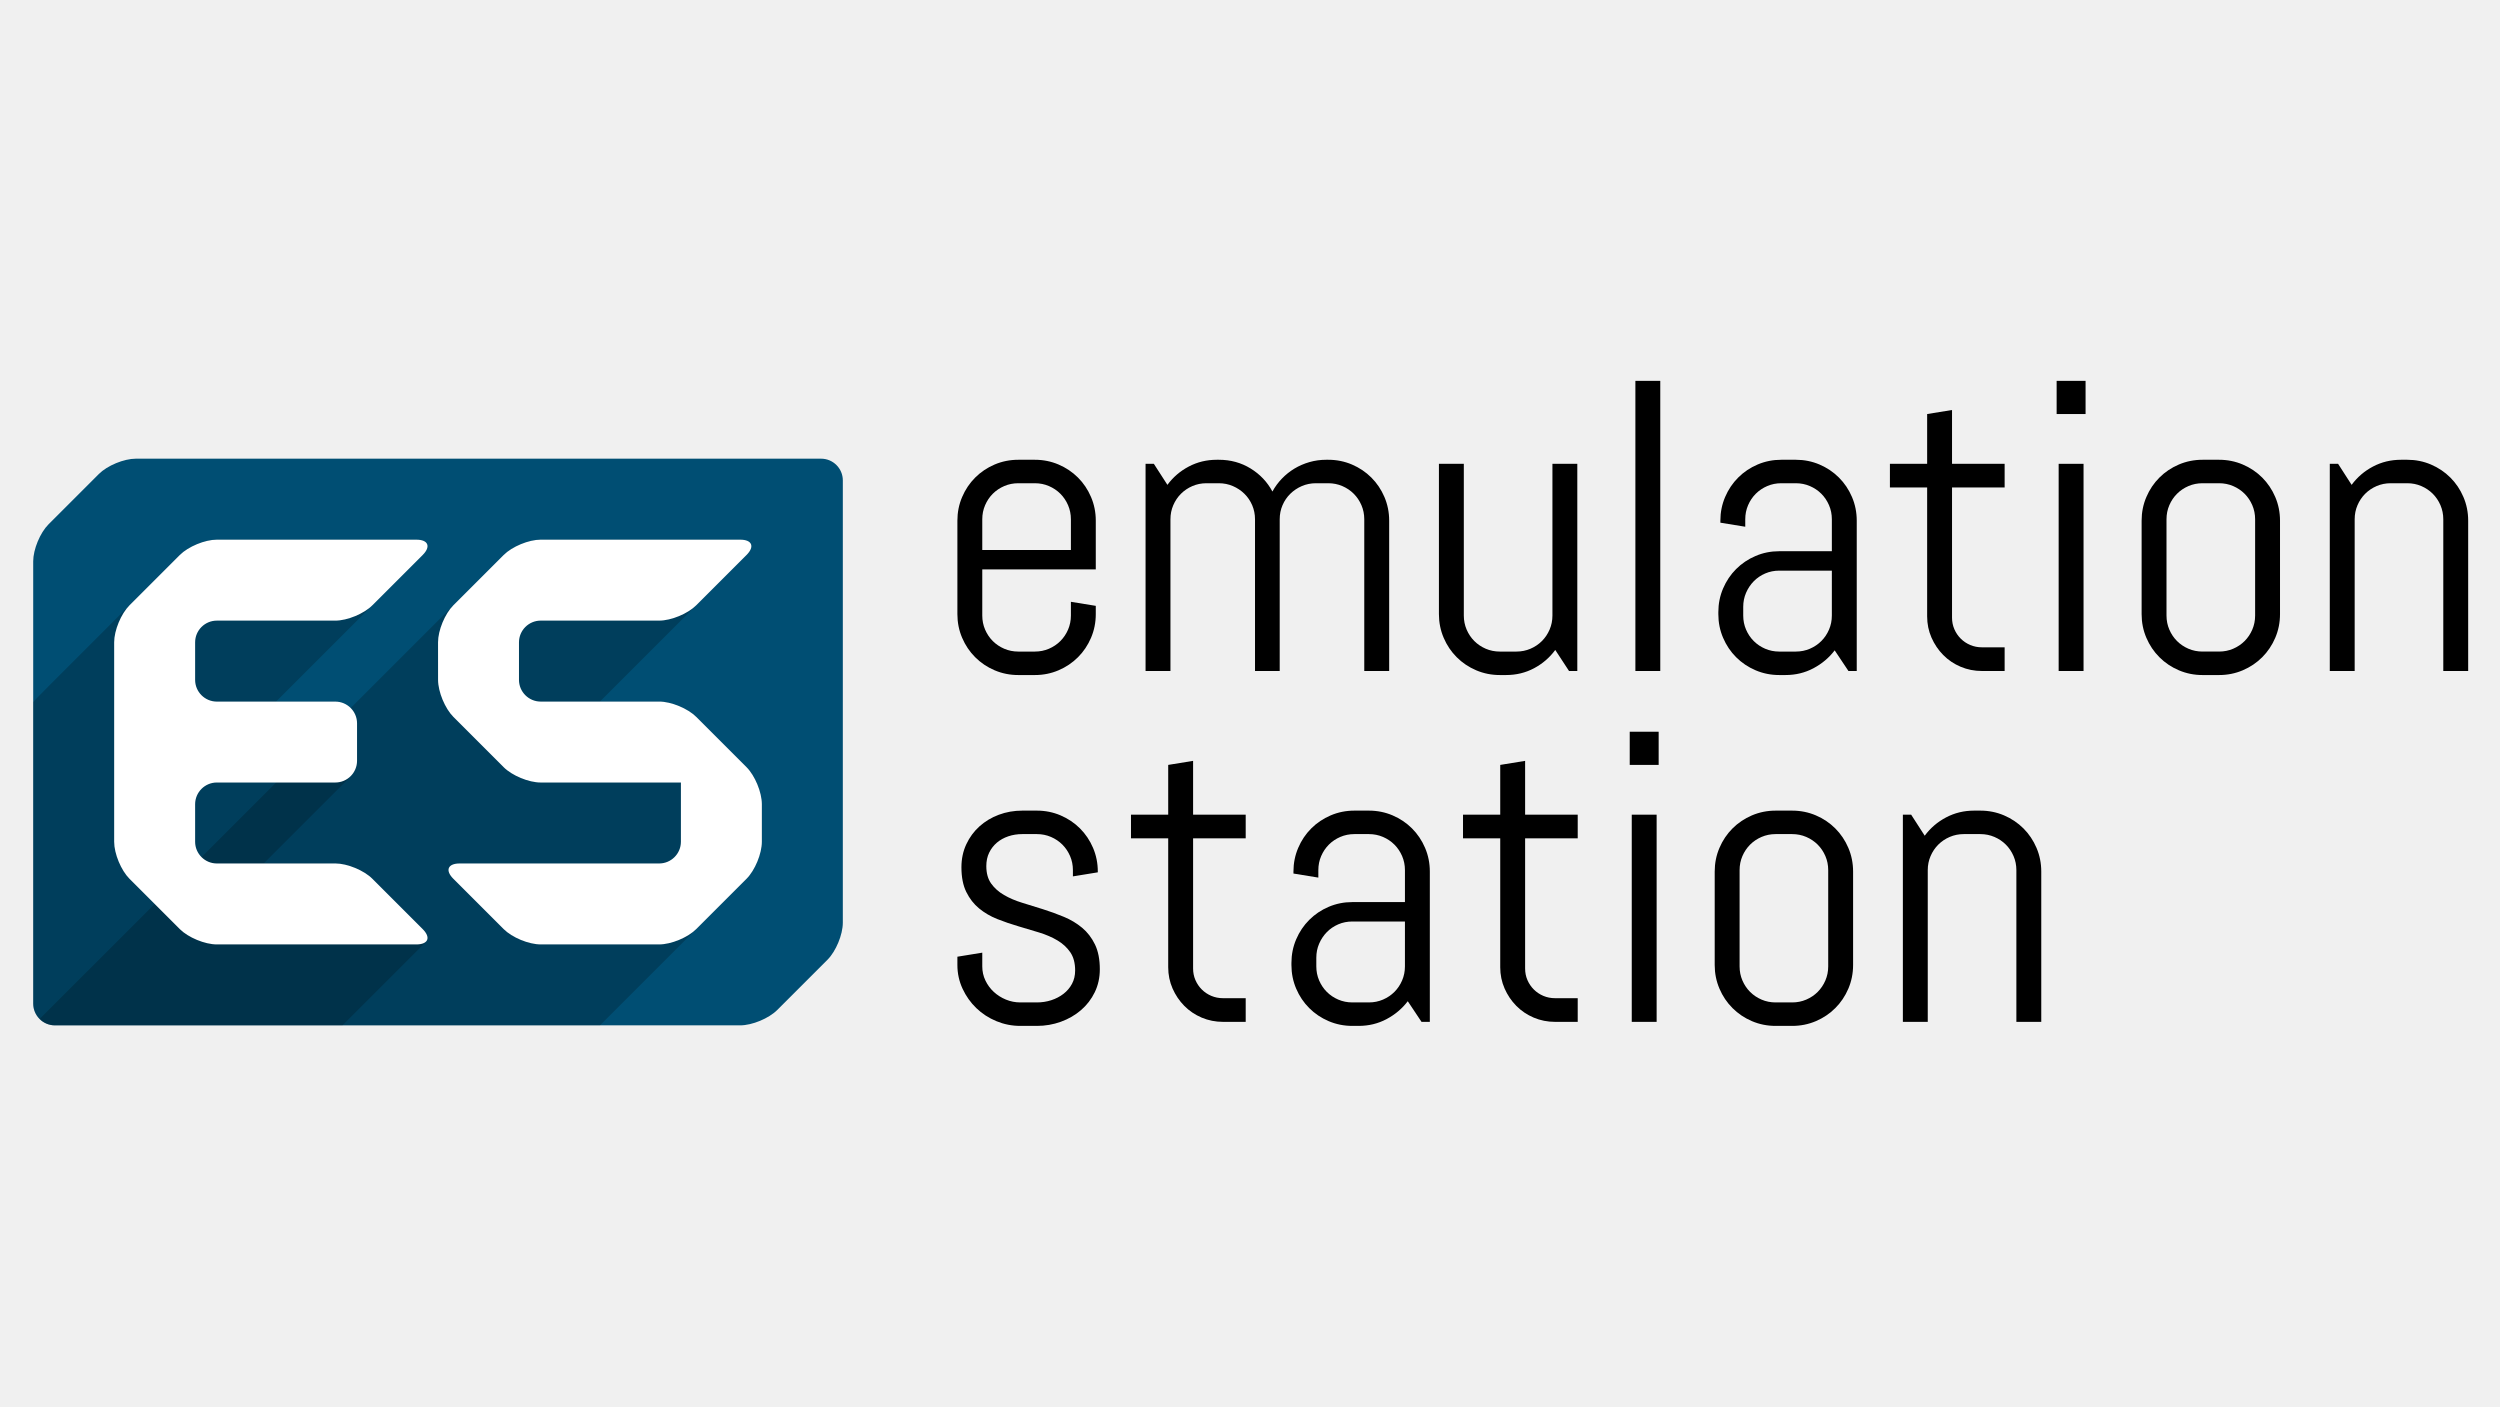
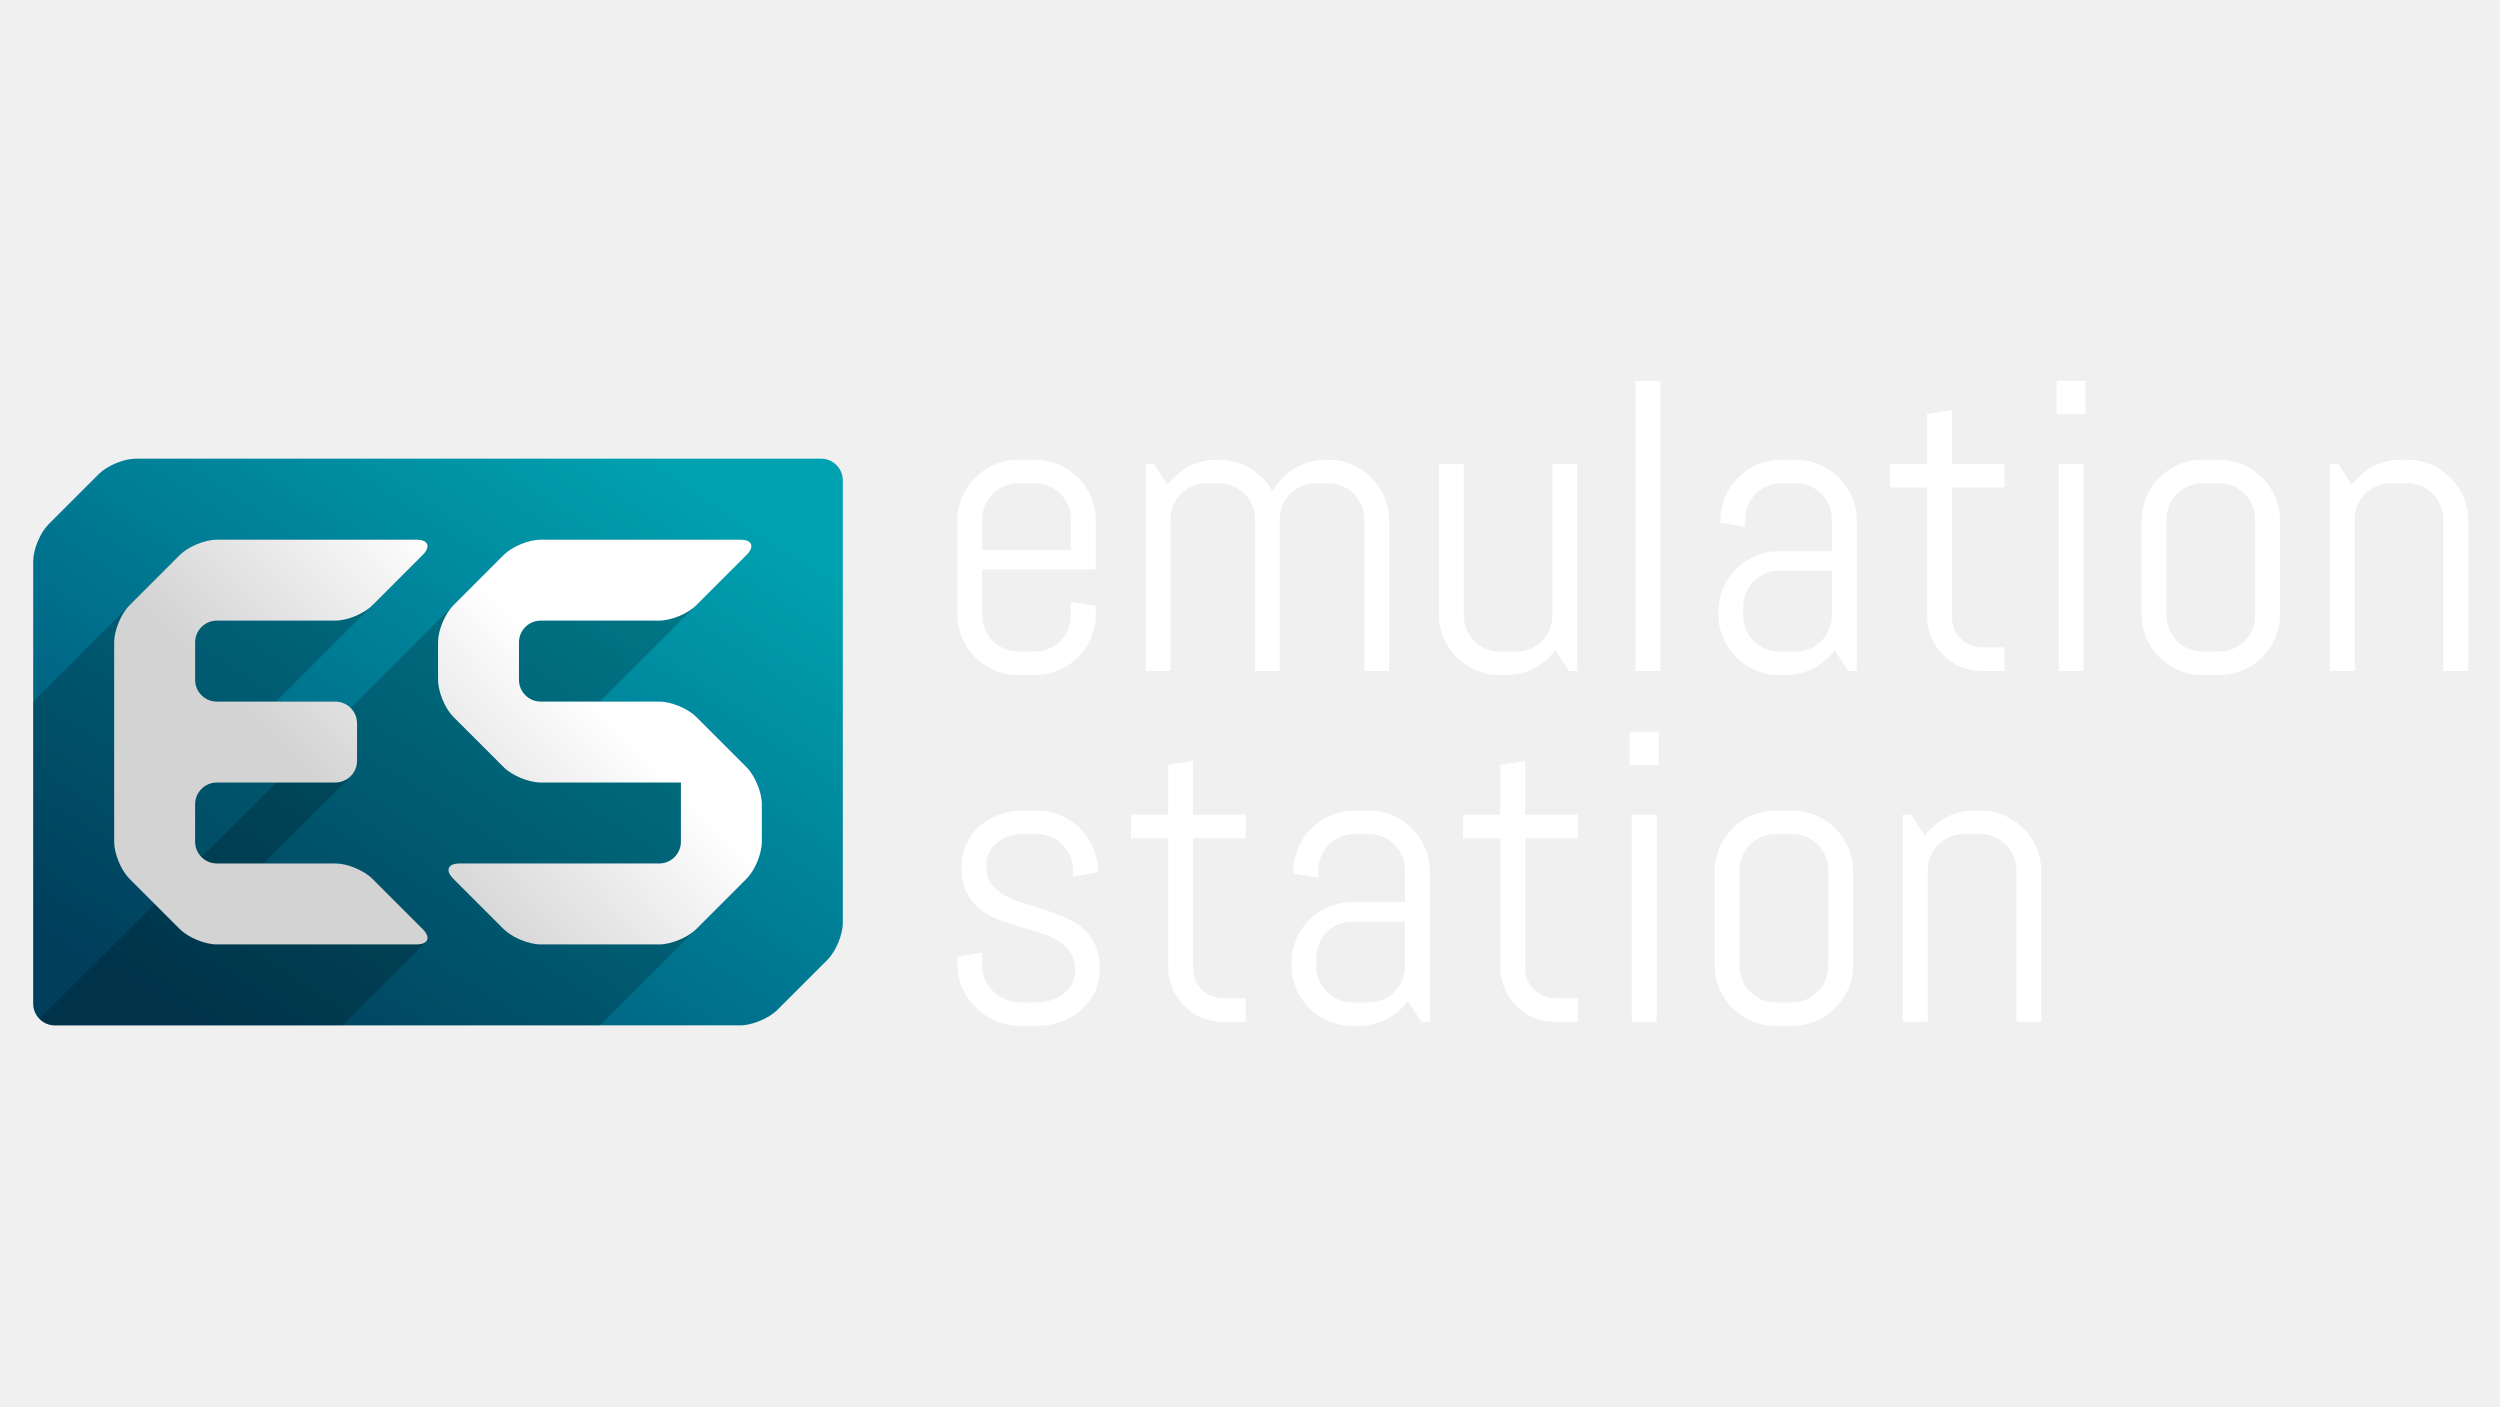
- <svg xmlns="http://www.w3.org/2000/svg" version="1.1" id="Ebene_1" x="0px" y="0px" width="1280px" height="720px" viewBox="0 0 1280 720" enable-background="new 0 0 1280 720" xml:space="preserve">
-   <path fill="#C90012" d="M431.529,442.097L431.529,442.097L431.529,442.097z" />
-   <path fill="#C90012" d="M431.529,359.216L431.529,359.216L431.529,359.216z" />
-   <path fill="#C90012" d="M431.529,276.306L431.529,276.306L431.529,276.306z" />
-   <path fill="#C90012" d="M431.529,317.753L431.529,317.753L431.529,317.753z" />
-   <path fill="#C90012" d="M431.529,483.544L431.529,483.544L431.529,483.544z" />
-   <path fill="#C90012" d="M431.529,400.642L431.529,400.642L431.529,400.642z" />
-   <path fill="#C90012" d="M431.529,234.842L431.529,234.842L431.529,234.842z" />
-   <path fill="#004E73" d="M431.529,245.951c0-6.11-4.999-11.108-11.105-11.108H69.563c-6.112,0-14.644,3.534-18.963,7.855  l-25.745,25.745C20.533,272.764,17,281.296,17,287.406v226.468c0,6.111,4.999,11.109,11.106,11.109h350.86  c6.107,0,14.643-3.535,18.963-7.854l25.741-25.736c4.32-4.317,7.854-12.853,7.854-18.965L431.529,245.951z" />
-   <path opacity="0.2" enable-background="new    " d="M382.22,392.789l-25.73-25.729c-4.319-4.318-12.854-7.854-18.963-7.852H318.28  c-6.112,0.001-11.11,0.001-11.11,0.001s3.532-3.534,7.854-7.855l67.197-67.193c4.32-4.321,2.854-7.855-3.253-7.855H276.832  c-6.111,0-14.643,3.534-18.963,7.855L25.142,516.86c-1.825,1.822-3.517,3.514-4.871,4.867c2.012,2.01,4.786,3.258,7.836,3.258  c0.005,0,0.01,0,0.016,0h99.953h167.988c6.111,0,11.122-0.012,11.133-0.023c0.015-0.016,3.559-3.562,7.88-7.88l67.144-67.132  c4.32-4.316,7.853-12.852,7.853-18.963v-19.235C390.073,405.64,386.54,397.104,382.22,392.789z" />
-   <path fill="#FFFFFF" d="M276.824,400.649c-6.108,0-14.643-3.536-18.96-7.857l-25.71-25.718c-4.321-4.321-7.857-12.855-7.865-18.966  l-0.012-19.246c-0.008-6.11,3.525-14.643,7.846-18.964l25.741-25.737c4.321-4.321,12.852-7.855,18.963-7.855h102.14  c6.107,0,7.573,3.534,3.253,7.855l-25.741,25.737c-4.321,4.321-12.852,7.855-18.963,7.855h-60.688  c-6.112,0-11.11,4.998-11.11,11.108v19.246c0,6.11,4.998,11.108,11.106,11.106l60.702-0.007c6.108-0.002,14.644,3.533,18.963,7.852  l25.73,25.729c4.32,4.315,7.853,12.851,7.853,18.963v19.235c0,6.11-3.532,14.646-7.853,18.963l-25.741,25.74  c-4.321,4.317-12.852,7.854-18.963,7.854h-60.688c-6.112,0-14.643-3.536-18.963-7.854l-25.741-25.74  c-4.32-4.316-2.858-7.854,3.253-7.854h102.14c6.112,0,11.11-4.998,11.11-11.109V411.75c0-6.112,0-11.11,0.003-11.11  c0.004,0-4.994,0-11.103,0L276.824,400.649z" />
-   <g opacity="0.2">
-     <path d="M17.008,370.877c0-6.11,0-11.238,0-11.393c0-0.155,3.532-3.818,7.854-8.138l67.185-67.186   c4.321-4.321,12.855-7.855,18.963-7.855h102.15c6.108,0,7.574,3.534,3.253,7.855l-67.197,67.182   c-4.32,4.321-7.853,7.855-7.853,7.855s4.998,0.002,11.11,0.006l19.228,0.007c6.108,0.004,10.75,4.993,10.318,11.086l-1.114,15.592   c-0.433,6.092-1.707,11.998-2.833,13.123c-1.125,1.125-5.576,5.58-9.896,9.896l-25.201,25.201c-4.32,4.316-7.885,7.885-7.922,7.918   c-0.034,0.035,4.933,0.065,11.041,0.062h17.979c6.108-0.004,14.784,3.379,19.281,7.518l26.836,24.695   c4.497,4.137,8.181,7.623,8.058,7.75c-0.126,0.126-3.766,3.762-8.087,8.083l-34.827,34.849l-147.212,0.002   c-6.107,0-11.105-4.998-11.105-11.11L17.008,370.877z" />
+ <svg xmlns="http://www.w3.org/2000/svg" version="1.1" x="0px" y="0px" width="1280px" height="720px" viewBox="0 0 1280 720" enable-background="new 0 0 1280 720" xml:space="preserve">
+   <g id="Layer_2">
+ </g>
+   <g id="Ebene_1">
+     <path fill="#C90012" d="M431.529,442.097L431.529,442.097L431.529,442.097z" />
+     <path fill="#C90012" d="M431.529,359.216L431.529,359.216L431.529,359.216z" />
+     <path fill="#C90012" d="M431.529,276.306L431.529,276.306L431.529,276.306z" />
+     <path fill="#C90012" d="M431.529,317.753L431.529,317.753L431.529,317.753z" />
+     <path fill="#C90012" d="M431.529,483.544L431.529,483.544L431.529,483.544z" />
+     <path fill="#C90012" d="M431.529,400.642L431.529,400.642L431.529,400.642z" />
+     <path fill="#C90012" d="M431.529,234.842L431.529,234.842L431.529,234.842z" />
+     <linearGradient id="SVGID_1_" gradientUnits="userSpaceOnUse" x1="118.312" y1="542.322" x2="323.802" y2="227.338">
+       <stop offset="0" style="stop-color:#004E73" />
+       <stop offset="1" style="stop-color:#00A1B0" />
+     </linearGradient>
+     <path fill="url(#SVGID_1_)" d="M431.529,245.951c0-6.11-4.999-11.108-11.105-11.108H69.563c-6.112,0-14.644,3.534-18.963,7.855   l-25.745,25.745C20.533,272.764,17,281.296,17,287.406v226.468c0,6.111,4.999,11.109,11.106,11.109h350.86   c6.107,0,14.644-3.535,18.963-7.854l25.741-25.736c4.32-4.316,7.854-12.853,7.854-18.965L431.529,245.951z" />
+     <path opacity="0.2" enable-background="new    " d="M382.22,392.789l-25.729-25.729c-4.319-4.318-12.854-7.854-18.963-7.853H318.28   c-6.112,0.001-11.11,0.001-11.11,0.001s3.532-3.534,7.854-7.855l67.196-67.193c4.32-4.321,2.854-7.855-3.253-7.855H276.832   c-6.111,0-14.643,3.534-18.963,7.855L25.142,516.86c-1.825,1.821-3.517,3.514-4.871,4.866c2.012,2.011,4.786,3.259,7.836,3.259   c0.005,0,0.01,0,0.016,0h99.953h167.988c6.111,0,11.122-0.013,11.133-0.023c0.015-0.016,3.559-3.562,7.88-7.88l67.144-67.132   c4.32-4.316,7.854-12.853,7.854-18.963v-19.235C390.073,405.64,386.54,397.104,382.22,392.789z" />
+     <linearGradient id="SVGID_2_" gradientUnits="userSpaceOnUse" x1="144.813" y1="540.373" x2="399.8" y2="288.386">
+       <stop offset="0.308" style="stop-color:#D3D3D3" />
+       <stop offset="0.675" style="stop-color:#FFFFFF" />
+     </linearGradient>
+     <path fill="url(#SVGID_2_)" d="M276.824,400.649c-6.108,0-14.643-3.536-18.96-7.857l-25.71-25.718   c-4.321-4.321-7.857-12.855-7.865-18.966l-0.012-19.246c-0.008-6.11,3.525-14.643,7.846-18.964l25.741-25.737   c4.321-4.321,12.852-7.855,18.963-7.855h102.14c6.107,0,7.573,3.534,3.253,7.855l-25.741,25.737   c-4.32,4.321-12.852,7.855-18.963,7.855h-60.688c-6.112,0-11.11,4.998-11.11,11.108v19.246c0,6.11,4.998,11.108,11.106,11.106   l60.702-0.007c6.107-0.002,14.644,3.533,18.963,7.853l25.729,25.729c4.32,4.314,7.854,12.851,7.854,18.963v19.235   c0,6.109-3.532,14.646-7.854,18.963l-25.74,25.74c-4.321,4.316-12.853,7.854-18.964,7.854h-60.688   c-6.112,0-14.643-3.536-18.963-7.854l-25.741-25.74c-4.32-4.316-2.858-7.854,3.253-7.854h102.14c6.112,0,11.11-4.998,11.11-11.108   V411.75c0-6.112,0-11.11,0.003-11.11c0.004,0-4.994,0-11.103,0L276.824,400.649z" />
+     <g opacity="0.2">
+       <path d="M17.008,370.877c0-6.109,0-11.238,0-11.393c0-0.155,3.532-3.818,7.854-8.138l67.185-67.186    c4.321-4.321,12.855-7.855,18.963-7.855h102.15c6.108,0,7.574,3.534,3.253,7.855l-67.197,67.182    c-4.32,4.321-7.853,7.855-7.853,7.855s4.998,0.002,11.11,0.006l19.228,0.007c6.108,0.004,10.75,4.993,10.318,11.086l-1.114,15.593    c-0.433,6.092-1.707,11.997-2.833,13.122c-1.125,1.125-5.576,5.58-9.896,9.896l-25.201,25.201    c-4.32,4.315-7.885,7.885-7.922,7.918c-0.034,0.034,4.933,0.064,11.041,0.062h17.979c6.108-0.004,14.784,3.379,19.281,7.519    l26.836,24.694c4.497,4.137,8.181,7.623,8.058,7.75c-0.126,0.126-3.766,3.762-8.087,8.083l-34.827,34.85l-147.212,0.002    c-6.107,0-11.105-4.998-11.105-11.11L17.008,370.877z" />
+     </g>
+     <linearGradient id="SVGID_3_" gradientUnits="userSpaceOnUse" x1="71.27" y1="465.954" x2="326.257" y2="213.967">
+       <stop offset="0.308" style="stop-color:#D3D3D3" />
+       <stop offset="0.675" style="stop-color:#FFFFFF" />
+     </linearGradient>
+     <path fill="url(#SVGID_3_)" d="M111.01,442.097c-6.107,0-11.104-4.998-11.104-11.108v-19.235c0-6.112,4.998-11.11,11.104-11.11   h60.69c6.108,0,11.106-4.998,11.106-11.108V370.33c0-6.112-4.998-11.11-11.106-11.11h-60.69c-6.107,0-11.104-4.998-11.104-11.108   v-19.246c0-6.11,4.998-11.108,11.104-11.108h60.69c6.108,0,14.643-3.534,18.964-7.854l25.749-25.741   c4.321-4.319,2.855-7.853-3.253-7.853H111.01c-6.107,0-14.643,3.534-18.963,7.855L66.31,309.9   c-4.32,4.321-7.857,12.854-7.857,18.964v102.125c0,6.11,3.537,14.646,7.857,18.963l25.737,25.74   c4.321,4.316,12.855,7.854,18.963,7.854h102.143c6.112,0,7.574-3.536,3.253-7.855l-25.741-25.744   c-4.32-4.321-12.854-7.857-18.964-7.857L111.01,442.097z" />
+     <g>
+       <path fill="#FFFFFF" d="M558.605,326.562c-1.623,3.8-3.851,7.115-6.683,9.943c-2.832,2.836-6.146,5.06-9.947,6.682    c-3.796,1.623-7.838,2.434-12.116,2.434h-8.496c-4.283,0-8.324-0.812-12.121-2.434c-3.8-1.623-7.115-3.846-9.942-6.682    c-2.836-2.828-5.063-6.143-6.683-9.943c-1.626-3.796-2.435-7.838-2.435-12.121v-47.858c0-4.282,0.809-8.324,2.435-12.12    c1.619-3.801,3.847-7.115,6.683-9.947c2.827-2.833,6.144-5.056,9.942-6.682c3.796-1.619,7.838-2.434,12.121-2.434h8.496    c4.278,0,8.319,0.815,12.116,2.434c3.8,1.626,7.115,3.85,9.947,6.682s5.06,6.146,6.683,9.947c1.623,3.796,2.434,7.838,2.434,12.12    v24.964h-58.114v23.618c0,2.556,0.481,4.956,1.45,7.202c0.965,2.243,2.277,4.195,3.936,5.852c1.66,1.657,3.608,2.97,5.854,3.938    c2.243,0.964,4.643,1.447,7.199,1.447h8.495c2.554,0,4.953-0.482,7.199-1.447c2.243-0.968,4.195-2.281,5.853-3.938    c1.657-1.657,2.971-3.609,3.938-5.852c0.964-2.246,1.451-4.646,1.451-7.202v-7.042l12.739,2.07v4.248    C561.038,318.724,560.229,322.765,558.605,326.562z M548.299,265.855c0-2.553-0.486-4.952-1.451-7.199    c-0.968-2.243-2.28-4.194-3.938-5.852c-1.656-1.658-3.608-2.97-5.852-3.938c-2.248-0.964-4.646-1.45-7.199-1.45h-8.496    c-2.557,0-4.956,0.486-7.199,1.45c-2.246,0.969-4.194,2.281-5.855,3.938c-1.656,1.657-2.97,3.609-3.934,5.852    c-0.969,2.247-1.451,4.646-1.451,7.199V281.6h45.375V265.855L548.299,265.855z" />
+       <path fill="#FFFFFF" d="M698.506,343.55v-77.695c0-2.553-0.482-4.952-1.45-7.199c-0.969-2.243-2.276-4.194-3.938-5.853    c-1.652-1.657-3.608-2.97-5.853-3.938c-2.246-0.964-4.646-1.45-7.198-1.45h-6.317c-2.558,0-4.956,0.486-7.202,1.45    c-2.243,0.969-4.21,2.281-5.901,3.938c-1.695,1.657-3.023,3.609-3.991,5.853c-0.966,2.247-1.445,4.646-1.445,7.199v77.695h-12.644    v-77.695c0-2.553-0.481-4.952-1.449-7.199c-0.969-2.243-2.296-4.194-3.987-5.853c-1.69-1.657-3.658-2.97-5.905-3.938    c-2.242-0.964-4.643-1.45-7.199-1.45h-6.317c-2.558,0-4.956,0.486-7.198,1.45c-2.247,0.969-4.195,2.281-5.854,3.938    c-1.657,1.657-2.97,3.609-3.936,5.853c-0.968,2.247-1.45,4.646-1.45,7.199v77.695h-12.74V237.474h4.244l6.942,10.773    c2.899-3.938,6.54-7.061,10.931-9.376c4.382-2.312,9.166-3.471,14.344-3.471h1.037c6.009,0,11.428,1.485,16.266,4.455    c4.833,2.97,8.563,6.908,11.188,11.811c1.312-2.419,2.936-4.627,4.868-6.629c1.934-2.005,4.075-3.712,6.423-5.128    c2.35-1.416,4.905-2.522,7.668-3.318c2.761-0.792,5.627-1.19,8.597-1.19h1.037c4.278,0,8.319,0.815,12.12,2.434    c3.797,1.626,7.114,3.85,9.946,6.682c2.828,2.832,5.057,6.146,6.684,9.947c1.618,3.796,2.435,7.838,2.435,12.12v76.968h-12.747    v-0.002H698.506z" />
+       <path fill="#FFFFFF" d="M803.343,343.55l-7.046-10.773c-2.9,3.938-6.525,7.061-10.878,9.376    c-4.348,2.312-9.115,3.467-14.294,3.467h-3.211c-4.286,0-8.323-0.812-12.12-2.434c-3.801-1.623-7.114-3.846-9.946-6.682    c-2.832-2.828-5.061-6.143-6.684-9.943c-1.622-3.796-2.434-7.838-2.434-12.121v-76.966h12.743v77.691    c0,2.556,0.481,4.956,1.446,7.202c0.969,2.243,2.28,4.195,3.938,5.852c1.657,1.657,3.609,2.97,5.853,3.938    c2.242,0.964,4.646,1.447,7.203,1.447h8.496c2.549,0,4.952-0.482,7.193-1.447c2.243-0.968,4.198-2.281,5.854-3.938    c1.657-1.657,2.971-3.609,3.936-5.852c0.969-2.246,1.454-4.646,1.454-7.202v-77.691h12.736V343.55H803.343z" />
+       <path fill="#FFFFFF" d="M837.319,343.55V195h12.739v148.55H837.319z" />
+       <path fill="#FFFFFF" d="M946.404,343.55l-7.047-10.567c-2.899,3.8-6.524,6.854-10.881,9.17c-4.348,2.312-9.115,3.467-14.289,3.467    h-3.216c-4.282,0-8.319-0.812-12.116-2.434c-3.805-1.623-7.118-3.846-9.946-6.682c-2.836-2.828-5.063-6.143-6.683-9.943    c-1.627-3.796-2.436-7.838-2.436-12.121v-1.037c0-4.279,0.809-8.32,2.436-12.121c1.618-3.796,3.847-7.111,6.683-9.943    c2.828-2.832,6.144-5.06,9.946-6.682c3.797-1.623,7.834-2.434,12.116-2.434h26.937v-16.368c0-2.553-0.481-4.952-1.45-7.199    c-0.969-2.243-2.276-4.194-3.938-5.852c-1.652-1.657-3.608-2.97-5.853-3.938c-2.246-0.964-4.646-1.45-7.198-1.45h-7.459    c-2.558,0-4.956,0.486-7.197,1.45c-2.248,0.969-4.195,2.281-5.856,3.938c-1.652,1.657-2.97,3.609-3.935,5.852    c-0.969,2.247-1.45,4.646-1.45,7.199v3.835l-12.74-2.075v-1.033c0-4.282,0.812-8.324,2.436-12.12    c1.622-3.801,3.851-7.115,6.683-9.947c2.828-2.833,6.146-5.056,9.942-6.682c3.796-1.619,7.839-2.434,12.12-2.434h7.459    c4.278,0,8.319,0.815,12.117,2.434c3.8,1.626,7.113,3.85,9.949,6.682c2.828,2.832,5.057,6.146,6.68,9.947    c1.622,3.796,2.434,7.838,2.434,12.12v76.968H946.404L946.404,343.55z M937.907,292.167h-26.937c-2.558,0-4.956,0.486-7.199,1.451    c-2.245,0.968-4.193,2.296-5.852,3.988c-1.661,1.695-2.971,3.663-3.938,5.905c-0.97,2.247-1.451,4.646-1.451,7.203v4.451    c0,2.556,0.481,4.956,1.451,7.202c0.968,2.243,2.275,4.195,3.938,5.852c1.656,1.657,3.604,2.97,5.852,3.938    c2.243,0.964,4.644,1.447,7.199,1.447h8.496c2.553,0,4.952-0.482,7.198-1.447c2.242-0.968,4.198-2.281,5.853-3.938    c1.661-1.657,2.971-3.609,3.938-5.852c0.969-2.246,1.45-4.646,1.45-7.202L937.907,292.167L937.907,292.167z" />
+       <path fill="#FFFFFF" d="M1014.771,343.55c-3.864,0-7.509-0.724-10.931-2.174c-3.418-1.451-6.389-3.456-8.909-6.009    c-2.52-2.557-4.523-5.526-6.009-8.91c-1.485-3.383-2.225-7.007-2.225-10.876V249.59h-19.063v-12.116h19.063v-25.485l12.739-2.07    v27.555h26.937v12.116h-26.937v66.611c0,2.143,0.398,4.129,1.194,5.955c0.788,1.833,1.879,3.437,3.261,4.818    c1.383,1.381,3.004,2.472,4.868,3.264c1.866,0.792,3.864,1.189,6.009,1.189h11.604v12.121L1014.771,343.55L1014.771,343.55z" />
+       <path fill="#FFFFFF" d="M1052.996,211.989V195h14.814v16.989H1052.996z M1054.033,343.55V237.474h12.74V343.55H1054.033z" />
+       <path fill="#FFFFFF" d="M1164.93,326.562c-1.623,3.8-3.852,7.115-6.679,9.943c-2.837,2.836-6.149,5.06-9.95,6.682    c-3.797,1.623-7.838,2.434-12.116,2.434h-8.496c-4.282,0-8.319-0.812-12.116-2.434c-3.805-1.623-7.119-3.846-9.946-6.682    c-2.837-2.828-5.062-6.143-6.683-9.943c-1.627-3.796-2.436-7.838-2.436-12.121v-47.858c0-4.282,0.809-8.324,2.436-12.12    c1.619-3.801,3.846-7.115,6.683-9.947c2.827-2.833,6.144-5.056,9.946-6.682c3.797-1.619,7.834-2.434,12.116-2.434h8.496    c4.278,0,8.319,0.815,12.116,2.434c3.801,1.626,7.114,3.85,9.95,6.682c2.827,2.832,5.056,6.146,6.679,9.947    c1.622,3.796,2.435,7.838,2.435,12.12v47.858C1167.363,318.724,1166.552,322.765,1164.93,326.562z M1154.622,265.855    c0-2.553-0.481-4.952-1.449-7.199c-0.97-2.243-2.276-4.194-3.938-5.852c-1.653-1.657-3.608-2.97-5.853-3.938    c-2.246-0.964-4.646-1.45-7.199-1.45h-8.496c-2.557,0-4.955,0.486-7.197,1.45c-2.247,0.969-4.194,2.281-5.853,3.938    c-1.661,1.657-2.971,3.609-3.938,5.852c-0.97,2.247-1.45,4.646-1.45,7.199v49.309c0,2.556,0.48,4.956,1.45,7.202    c0.968,2.243,2.276,4.195,3.938,5.852c1.656,1.657,3.604,2.97,5.853,3.938c2.242,0.964,4.643,1.447,7.197,1.447h8.496    c2.554,0,4.953-0.482,7.199-1.447c2.243-0.968,4.197-2.281,5.853-3.938c1.661-1.657,2.97-3.609,3.938-5.852    c0.968-2.246,1.449-4.646,1.449-7.202V265.855z" />
+       <path fill="#FFFFFF" d="M1250.964,343.55v-77.695c0-2.553-0.485-4.952-1.451-7.199c-0.969-2.243-2.28-4.194-3.935-5.853    c-1.661-1.657-3.612-2.97-5.855-3.938c-2.242-0.964-4.646-1.45-7.197-1.45h-8.492c-2.558,0-4.96,0.486-7.203,1.45    c-2.241,0.969-4.193,2.281-5.854,3.938c-1.652,1.657-2.97,3.609-3.935,5.853c-0.969,2.247-1.45,4.646-1.45,7.199v77.695h-12.74    V237.474h4.248l6.938,10.773c2.9-3.938,6.541-7.061,10.931-9.376c4.382-2.312,9.166-3.471,14.349-3.471h3.211    c4.281,0,8.319,0.815,12.12,2.434c3.797,1.626,7.11,3.85,9.942,6.682s5.061,6.146,6.683,9.947    c1.623,3.796,2.436,7.838,2.436,12.12v76.968L1250.964,343.55L1250.964,343.55z" />
+       <path fill="#FFFFFF" d="M563.109,496.258c0,4.278-0.865,8.198-2.588,11.757c-1.729,3.562-4.075,6.613-7.045,9.17    c-2.971,2.559-6.406,4.539-10.308,5.955c-3.903,1.416-7.995,2.12-12.276,2.12H522.4c-4.283,0-8.377-0.812-12.277-2.434    c-3.903-1.623-7.32-3.843-10.257-6.684c-2.937-2.823-5.28-6.14-7.042-9.942c-1.76-3.797-2.641-7.838-2.641-12.116v-4.248    l12.739-2.074v7.042c0,2.558,0.531,4.961,1.604,7.202c1.07,2.243,2.503,4.194,4.301,5.854c1.795,1.653,3.866,2.971,6.217,3.936    c2.346,0.965,4.799,1.447,7.354,1.447h8.491c2.558,0,5.006-0.376,7.355-1.135c2.347-0.766,4.438-1.853,6.27-3.269    c1.829-1.416,3.28-3.123,4.352-5.129c1.068-1.997,1.604-4.277,1.604-6.835c0-3.797-0.826-6.903-2.487-9.323    c-1.657-2.419-3.851-4.438-6.575-6.062c-2.729-1.623-5.836-2.964-9.322-4.034c-3.49-1.071-7.064-2.145-10.725-3.215    c-3.663-1.071-7.236-2.296-10.725-3.674c-3.485-1.388-6.594-3.2-9.322-5.442c-2.729-2.242-4.918-5.06-6.575-8.442    c-1.661-3.384-2.487-7.593-2.487-12.638c0-4.278,0.826-8.196,2.487-11.757c1.657-3.561,3.899-6.613,6.731-9.17    s6.127-4.539,9.894-5.955c3.763-1.416,7.785-2.128,12.067-2.128h7.459c4.282,0,8.323,0.819,12.12,2.435    c3.796,1.631,7.115,3.852,9.947,6.683c2.827,2.834,5.056,6.146,6.683,9.951c1.618,3.797,2.434,7.838,2.434,12.116v0.413    l-12.744,2.074v-3.215c0-2.55-0.48-4.953-1.45-7.195c-0.97-2.241-2.276-4.193-3.935-5.854c-1.657-1.653-3.608-2.972-5.854-3.937    c-2.243-0.964-4.644-1.453-7.198-1.453h-7.459c-2.554,0-4.957,0.384-7.199,1.142c-2.243,0.766-4.195,1.853-5.853,3.261    c-1.657,1.424-2.971,3.13-3.938,5.128c-0.97,2.006-1.451,4.287-1.451,6.844c0,3.658,0.831,6.646,2.488,8.955    c1.657,2.319,3.85,4.271,6.579,5.855c2.725,1.592,5.833,2.916,9.322,3.985c3.486,1.072,7.042,2.175,10.67,3.314    c3.625,1.141,7.181,2.436,10.67,3.889c3.486,1.446,6.595,3.314,9.323,5.588c2.729,2.28,4.922,5.129,6.579,8.552    C562.282,486.989,563.109,491.214,563.109,496.258z" />
+       <path fill="#FFFFFF" d="M626.196,523.194c-3.865,0-7.509-0.729-10.927-2.175c-3.421-1.455-6.392-3.461-8.909-6.01    c-2.521-2.557-4.522-5.524-6.009-8.908c-1.484-3.385-2.229-7.013-2.229-10.877v-65.996h-19.059v-12.116h19.059v-25.479    l12.74-2.072v27.555H637.8v12.117h-26.937v66.613c0,2.145,0.397,4.126,1.193,5.955c0.792,1.829,1.879,3.438,3.262,4.813    c1.381,1.386,3.004,2.473,4.867,3.27c1.868,0.788,3.869,1.188,6.008,1.188h11.604v12.123L626.196,523.194L626.196,523.194z" />
+       <path fill="#FFFFFF" d="M727.821,523.194l-7.042-10.57c-2.899,3.804-6.527,6.856-10.876,9.169    c-4.353,2.313-9.116,3.468-14.3,3.468h-3.207c-4.285,0-8.327-0.812-12.123-2.434c-3.802-1.623-7.114-3.844-9.943-6.685    c-2.836-2.823-5.063-6.139-6.682-9.941c-1.627-3.796-2.436-7.839-2.436-12.116v-1.041c0-4.277,0.809-8.32,2.436-12.116    c1.617-3.797,3.846-7.109,6.682-9.941c2.829-2.832,6.144-5.062,9.943-6.684c3.796-1.622,7.838-2.435,12.123-2.435h26.933v-16.372    c0-2.549-0.485-4.953-1.449-7.195c-0.97-2.241-2.28-4.193-3.936-5.854c-1.661-1.653-3.612-2.972-5.854-3.937    c-2.242-0.964-4.646-1.453-7.199-1.453h-7.459c-2.557,0-4.955,0.489-7.201,1.453c-2.243,0.965-4.194,2.281-5.853,3.937    c-1.657,1.66-2.971,3.612-3.936,5.854c-0.97,2.242-1.45,4.646-1.45,7.195v3.834l-12.744-2.074v-1.032    c0-4.278,0.813-8.319,2.436-12.116c1.623-3.806,3.85-7.117,6.683-9.95c2.832-2.832,6.146-5.052,9.946-6.684    c3.796-1.614,7.838-2.435,12.119-2.435h7.459c4.283,0,8.32,0.818,12.121,2.435c3.797,1.632,7.109,3.852,9.941,6.684    c2.832,2.833,5.061,6.146,6.684,9.95c1.623,3.797,2.435,7.838,2.435,12.116v76.972L727.821,523.194L727.821,523.194z     M719.328,471.81h-26.932c-2.562,0-4.961,0.482-7.202,1.447c-2.247,0.974-4.193,2.296-5.854,3.988    c-1.657,1.699-2.971,3.666-3.936,5.908c-0.969,2.241-1.45,4.646-1.45,7.202v4.446c0,2.559,0.481,4.96,1.45,7.202    c0.965,2.243,2.276,4.194,3.936,5.855c1.661,1.651,3.607,2.97,5.854,3.935c2.241,0.965,4.643,1.447,7.202,1.447h8.491    c2.554,0,4.957-0.482,7.199-1.447c2.241-0.965,4.193-2.28,5.854-3.935c1.652-1.661,2.966-3.612,3.936-5.855    c0.964-2.242,1.449-4.646,1.449-7.202L719.328,471.81L719.328,471.81z" />
+       <path fill="#FFFFFF" d="M796.193,523.194c-3.869,0-7.514-0.729-10.928-2.175c-3.421-1.455-6.392-3.461-8.908-6.01    c-2.526-2.557-4.523-5.524-6.01-8.908c-1.484-3.385-2.229-7.013-2.229-10.877v-65.996h-19.059v-12.116h19.059v-25.479    l12.741-2.072v27.555h26.932v12.117H780.86v66.613c0,2.145,0.395,4.126,1.188,5.955c0.796,1.829,1.883,3.438,3.266,4.813    c1.382,1.386,3.005,2.473,4.867,3.27c1.864,0.788,3.869,1.188,6.01,1.188h11.6v12.123L796.193,523.194L796.193,523.194z" />
+       <path fill="#FFFFFF" d="M834.419,391.632v-16.987h14.813v16.987H834.419z M835.455,523.194V417.113h12.74v106.081H835.455    L835.455,523.194z" />
+       <path fill="#FFFFFF" d="M946.352,506.201c-1.623,3.805-3.851,7.118-6.683,9.941c-2.832,2.841-6.146,5.062-9.942,6.685    c-3.802,1.622-7.839,2.434-12.121,2.434h-8.492c-4.286,0-8.327-0.812-12.124-2.434c-3.796-1.623-7.109-3.844-9.941-6.685    c-2.832-2.823-5.061-6.139-6.684-9.941c-1.623-3.796-2.436-7.839-2.436-12.116v-47.861c0-4.278,0.813-8.319,2.436-12.116    c1.623-3.806,3.852-7.117,6.684-9.95c2.831-2.832,6.146-5.052,9.941-6.684c3.797-1.614,7.838-2.435,12.124-2.435h8.492    c4.282,0,8.319,0.819,12.121,2.435c3.797,1.632,7.11,3.852,9.942,6.684c2.831,2.833,5.06,6.146,6.683,9.95    c1.622,3.797,2.434,7.838,2.434,12.116v47.861C948.783,498.363,947.974,502.405,946.352,506.201z M936.044,445.496    c0-2.549-0.485-4.953-1.45-7.195c-0.968-2.241-2.281-4.193-3.936-5.854c-1.661-1.653-3.611-2.972-5.854-3.937    c-2.241-0.964-4.646-1.453-7.198-1.453h-8.492c-2.558,0-4.96,0.489-7.202,1.453c-2.242,0.965-4.193,2.281-5.854,3.937    c-1.652,1.66-2.97,3.612-3.936,5.854c-0.968,2.242-1.449,4.646-1.449,7.195v49.31c0,2.558,0.481,4.959,1.449,7.201    c0.966,2.243,2.281,4.194,3.936,5.855c1.661,1.651,3.612,2.97,5.854,3.935c2.242,0.966,4.646,1.447,7.202,1.447h8.492    c2.554,0,4.957-0.481,7.198-1.447c2.243-0.965,4.193-2.28,5.854-3.935c1.652-1.661,2.968-3.612,3.936-5.855    c0.965-2.242,1.45-4.646,1.45-7.201V445.496z" />
+       <path fill="#FFFFFF" d="M1032.385,523.194v-77.698c0-2.549-0.481-4.953-1.449-7.195c-0.97-2.241-2.277-4.193-3.938-5.854    c-1.652-1.653-3.608-2.972-5.853-3.937c-2.246-0.964-4.646-1.453-7.198-1.453h-8.496c-2.558,0-4.956,0.489-7.198,1.453    c-2.246,0.965-4.193,2.281-5.853,3.937c-1.661,1.66-2.97,3.612-3.938,5.854c-0.97,2.242-1.451,4.646-1.451,7.195v77.698h-12.739    V417.113h4.243l6.942,10.775c2.9-3.939,6.545-7.063,10.931-9.375c4.387-2.312,9.17-3.477,14.345-3.477h3.215    c4.278,0,8.32,0.818,12.117,2.436c3.8,1.629,7.114,3.851,9.95,6.683c2.827,2.833,5.056,6.146,6.679,9.951    c1.622,3.795,2.435,7.838,2.435,12.114v76.974H1032.385L1032.385,523.194z" />
+     </g>
  </g>
-   <path fill="#FFFFFF" d="M111.01,442.097c-6.107,0-11.105-4.998-11.105-11.109v-19.235c0-6.112,4.998-11.11,11.105-11.11h60.69  c6.108,0,11.106-4.998,11.106-11.109v-19.204c0-6.112-4.998-11.11-11.106-11.11h-60.69c-6.107,0-11.105-4.998-11.105-11.108v-19.246  c0-6.11,4.998-11.108,11.105-11.108h60.69c6.108,0,14.643-3.534,18.964-7.854l25.749-25.741c4.321-4.319,2.855-7.853-3.253-7.853  H111.01c-6.107,0-14.643,3.534-18.963,7.855L66.31,309.9c-4.32,4.321-7.857,12.854-7.857,18.964v102.125  c0,6.111,3.537,14.646,7.857,18.963l25.737,25.74c4.321,4.317,12.855,7.854,18.963,7.854h102.143c6.112,0,7.574-3.536,3.253-7.856  l-25.741-25.744c-4.32-4.321-12.854-7.857-18.964-7.857L111.01,442.097z" />
-   <g>
-     <path d="M558.605,326.562c-1.623,3.8-3.85,7.115-6.682,9.943c-2.832,2.836-6.146,5.06-9.947,6.682   c-3.796,1.623-7.838,2.434-12.117,2.434h-8.496c-4.283,0-8.324-0.812-12.121-2.434c-3.8-1.623-7.115-3.846-9.942-6.682   c-2.836-2.828-5.063-6.143-6.683-9.943c-1.626-3.796-2.434-7.838-2.434-12.121v-47.858c0-4.282,0.808-8.324,2.434-12.12   c1.619-3.801,3.847-7.115,6.683-9.947c2.827-2.833,6.143-5.056,9.942-6.682c3.796-1.619,7.838-2.434,12.121-2.434h8.496   c4.279,0,8.32,0.815,12.117,2.434c3.8,1.626,7.115,3.85,9.947,6.682s5.06,6.146,6.682,9.947c1.623,3.796,2.434,7.838,2.434,12.12   v24.964h-58.114v23.618c0,2.556,0.481,4.956,1.45,7.202c0.965,2.243,2.277,4.195,3.935,5.852c1.661,1.657,3.609,2.97,5.855,3.938   c2.243,0.964,4.643,1.447,7.199,1.447h8.496c2.553,0,4.952-0.482,7.199-1.447c2.243-0.968,4.195-2.281,5.852-3.938   c1.657-1.657,2.971-3.609,3.938-5.852c0.964-2.246,1.451-4.646,1.451-7.202v-7.042l12.739,2.07v4.248   C561.038,318.724,560.228,322.765,558.605,326.562z M548.299,265.855c0-2.553-0.486-4.952-1.451-7.199   c-0.968-2.243-2.281-4.194-3.938-5.852c-1.656-1.658-3.608-2.97-5.852-3.938c-2.247-0.964-4.646-1.45-7.199-1.45h-8.496   c-2.557,0-4.956,0.486-7.199,1.45c-2.246,0.969-4.194,2.281-5.855,3.938c-1.657,1.657-2.97,3.609-3.934,5.852   c-0.969,2.247-1.451,4.646-1.451,7.199V281.6h45.375L548.299,265.855L548.299,265.855z" />
-     <path d="M698.506,343.55v-77.695c0-2.553-0.482-4.952-1.45-7.199c-0.969-2.243-2.277-4.194-3.938-5.852   c-1.652-1.657-3.608-2.97-5.852-3.938c-2.247-0.964-4.646-1.45-7.199-1.45h-6.317c-2.558,0-4.956,0.486-7.202,1.45   c-2.243,0.969-4.21,2.281-5.902,3.938c-1.695,1.657-3.023,3.609-3.991,5.852c-0.965,2.247-1.445,4.646-1.445,7.199v77.695h-12.643   v-77.695c0-2.553-0.482-4.952-1.45-7.199c-0.968-2.243-2.296-4.194-3.987-5.852c-1.691-1.657-3.658-2.97-5.905-3.938   c-2.242-0.964-4.643-1.45-7.199-1.45h-6.318c-2.557,0-4.956,0.486-7.198,1.45c-2.247,0.969-4.195,2.281-5.855,3.938   c-1.657,1.657-2.97,3.609-3.935,5.852c-0.968,2.247-1.45,4.646-1.45,7.199v77.695h-12.741V237.474h4.244l6.943,10.773   c2.899-3.938,6.54-7.061,10.93-9.376c4.382-2.312,9.166-3.471,14.344-3.471h1.037c6.009,0,11.428,1.485,16.266,4.455   c4.833,2.97,8.562,6.908,11.187,11.811c1.312-2.419,2.936-4.627,4.869-6.629c1.933-2.005,4.075-3.712,6.422-5.128   c2.35-1.416,4.906-2.522,7.669-3.318c2.76-0.792,5.626-1.19,8.596-1.19h1.037c4.279,0,8.32,0.815,12.121,2.434   c3.796,1.626,7.114,3.85,9.946,6.682c2.828,2.832,5.056,6.146,6.683,9.947c1.618,3.796,2.435,7.838,2.435,12.12v76.968h-12.747   V343.55z" />
-     <path d="M803.343,343.55l-7.046-10.773c-2.901,3.938-6.525,7.061-10.878,9.376c-4.348,2.312-9.115,3.467-14.294,3.467h-3.211   c-4.286,0-8.323-0.812-12.12-2.434c-3.801-1.623-7.114-3.846-9.946-6.682c-2.832-2.828-5.061-6.143-6.684-9.943   c-1.622-3.796-2.434-7.838-2.434-12.121v-76.966h12.744v77.691c0,2.556,0.481,4.956,1.446,7.202   c0.969,2.243,2.28,4.195,3.938,5.852c1.657,1.657,3.609,2.97,5.852,3.938c2.242,0.964,4.646,1.447,7.203,1.447h8.496   c2.549,0,4.952-0.482,7.194-1.447c2.243-0.968,4.198-2.281,5.854-3.938c1.657-1.657,2.971-3.609,3.936-5.852   c0.969-2.246,1.454-4.646,1.454-7.202v-77.691h12.736V343.55H803.343z" />
-     <path d="M837.319,343.55V195h12.74v148.55H837.319z" />
-     <path d="M946.404,343.55l-7.046-10.567c-2.9,3.8-6.525,6.854-10.881,9.17c-4.348,2.312-9.116,3.467-14.29,3.467h-3.215   c-4.282,0-8.32-0.812-12.116-2.434c-3.805-1.623-7.119-3.846-9.947-6.682c-2.836-2.828-5.062-6.143-6.682-9.943   c-1.627-3.796-2.436-7.838-2.436-12.121v-1.037c0-4.279,0.809-8.32,2.436-12.121c1.618-3.796,3.846-7.111,6.682-9.943   c2.828-2.832,6.144-5.06,9.947-6.682c3.796-1.623,7.834-2.434,12.116-2.434h26.936v-16.368c0-2.553-0.481-4.952-1.45-7.199   c-0.969-2.243-2.276-4.194-3.938-5.852c-1.653-1.657-3.609-2.97-5.853-3.938c-2.246-0.964-4.646-1.45-7.198-1.45h-7.459   c-2.558,0-4.956,0.486-7.198,1.45c-2.247,0.969-4.195,2.281-5.856,3.938c-1.652,1.657-2.97,3.609-3.934,5.852   c-0.969,2.247-1.451,4.646-1.451,7.199v3.835l-12.74-2.075v-1.033c0-4.282,0.812-8.324,2.436-12.12   c1.622-3.801,3.85-7.115,6.682-9.947c2.828-2.833,6.146-5.056,9.943-6.682c3.796-1.619,7.838-2.434,12.12-2.434h7.459   c4.278,0,8.319,0.815,12.117,2.434c3.8,1.626,7.113,3.85,9.949,6.682c2.828,2.832,5.057,6.146,6.68,9.947   c1.622,3.796,2.434,7.838,2.434,12.12v76.968H946.404L946.404,343.55z M937.907,292.167h-26.936c-2.558,0-4.956,0.486-7.199,1.451   c-2.246,0.968-4.194,2.296-5.852,3.988c-1.661,1.695-2.971,3.663-3.938,5.905c-0.969,2.247-1.451,4.646-1.451,7.203v4.451   c0,2.556,0.482,4.956,1.451,7.202c0.968,2.243,2.276,4.195,3.938,5.852c1.656,1.657,3.604,2.97,5.852,3.938   c2.243,0.964,4.643,1.447,7.199,1.447h8.496c2.553,0,4.952-0.482,7.198-1.447c2.242-0.968,4.198-2.281,5.853-3.938   c1.661-1.657,2.97-3.609,3.938-5.852c0.969-2.246,1.45-4.646,1.45-7.202L937.907,292.167L937.907,292.167z" />
-     <path d="M1014.772,343.55c-3.865,0-7.509-0.724-10.931-2.174c-3.418-1.451-6.389-3.456-8.909-6.009   c-2.52-2.557-4.524-5.526-6.009-8.91c-1.485-3.383-2.225-7.007-2.225-10.876V249.59h-19.062v-12.116h19.062v-25.485l12.74-2.07   v27.555h26.936v12.116h-26.936v66.611c0,2.143,0.398,4.129,1.194,5.955c0.788,1.833,1.879,3.437,3.261,4.818   c1.382,1.381,3.004,2.472,4.868,3.264c1.866,0.792,3.864,1.189,6.009,1.189h11.604v12.121L1014.772,343.55L1014.772,343.55z" />
-     <path d="M1052.996,211.989V195h14.815v16.989H1052.996z M1054.033,343.55V237.474h12.741V343.55H1054.033z" />
-     <path d="M1164.93,326.562c-1.623,3.8-3.852,7.115-6.679,9.943c-2.837,2.836-6.15,5.06-9.95,6.682   c-3.797,1.623-7.838,2.434-12.117,2.434h-8.496c-4.282,0-8.319-0.812-12.116-2.434c-3.805-1.623-7.119-3.846-9.946-6.682   c-2.837-2.828-5.062-6.143-6.683-9.943c-1.627-3.796-2.435-7.838-2.435-12.121v-47.858c0-4.282,0.808-8.324,2.435-12.12   c1.619-3.801,3.846-7.115,6.683-9.947c2.827-2.833,6.143-5.056,9.946-6.682c3.797-1.619,7.834-2.434,12.116-2.434h8.496   c4.279,0,8.32,0.815,12.117,2.434c3.8,1.626,7.114,3.85,9.95,6.682c2.827,2.832,5.056,6.146,6.679,9.947   c1.622,3.796,2.434,7.838,2.434,12.12v47.858C1167.363,318.724,1166.552,322.765,1164.93,326.562z M1154.622,265.855   c0-2.553-0.481-4.952-1.449-7.199c-0.97-2.243-2.277-4.194-3.938-5.852c-1.653-1.657-3.608-2.97-5.852-3.938   c-2.246-0.964-4.646-1.45-7.199-1.45h-8.496c-2.557,0-4.956,0.486-7.198,1.45c-2.247,0.969-4.194,2.281-5.852,3.938   c-1.661,1.657-2.971,3.609-3.938,5.852c-0.969,2.247-1.45,4.646-1.45,7.199v49.309c0,2.556,0.481,4.956,1.45,7.202   c0.968,2.243,2.277,4.195,3.938,5.852c1.656,1.657,3.604,2.97,5.852,3.938c2.242,0.964,4.643,1.447,7.198,1.447h8.496   c2.553,0,4.953-0.482,7.199-1.447c2.243-0.968,4.197-2.281,5.852-3.938c1.661-1.657,2.97-3.609,3.938-5.852   c0.968-2.246,1.449-4.646,1.449-7.202V265.855z" />
-     <path d="M1250.964,343.55v-77.695c0-2.553-0.486-4.952-1.451-7.199c-0.969-2.243-2.28-4.194-3.935-5.852   c-1.661-1.657-3.612-2.97-5.855-3.938c-2.242-0.964-4.646-1.45-7.198-1.45h-8.492c-2.557,0-4.96,0.486-7.203,1.45   c-2.241,0.969-4.193,2.281-5.854,3.938c-1.653,1.657-2.97,3.609-3.935,5.852c-0.969,2.247-1.45,4.646-1.45,7.199v77.695h-12.74   V237.474h4.248l6.938,10.773c2.9-3.938,6.541-7.061,10.931-9.376c4.382-2.312,9.166-3.471,14.348-3.471h3.211   c4.282,0,8.32,0.815,12.12,2.434c3.797,1.626,7.111,3.85,9.943,6.682s5.06,6.146,6.682,9.947c1.623,3.796,2.436,7.838,2.436,12.12   v76.968L1250.964,343.55L1250.964,343.55z" />
-     <path d="M563.109,496.258c0,4.278-0.865,8.198-2.587,11.757c-1.729,3.561-4.076,6.613-7.046,9.17   c-2.97,2.558-6.406,4.539-10.307,5.955c-3.903,1.416-7.995,2.12-12.277,2.12H522.4c-4.283,0-8.377-0.812-12.277-2.434   c-3.903-1.623-7.32-3.843-10.257-6.683c-2.936-2.824-5.28-6.14-7.042-9.943c-1.76-3.797-2.641-7.838-2.641-12.116v-4.248   l12.74-2.074v7.042c0,2.557,0.531,4.961,1.604,7.202c1.071,2.243,2.503,4.194,4.301,5.854c1.795,1.654,3.866,2.971,6.217,3.936   c2.346,0.965,4.799,1.447,7.354,1.447h8.492c2.557,0,5.006-0.376,7.355-1.135c2.347-0.765,4.437-1.852,6.27-3.268   c1.829-1.416,3.28-3.123,4.351-5.129c1.068-1.997,1.604-4.277,1.604-6.835c0-3.797-0.827-6.903-2.488-9.323   c-1.657-2.419-3.85-4.438-6.575-6.062c-2.729-1.623-5.836-2.964-9.322-4.034c-3.49-1.071-7.065-2.145-10.725-3.215   c-3.663-1.071-7.236-2.296-10.724-3.674c-3.486-1.387-6.594-3.2-9.323-5.442c-2.729-2.242-4.918-5.06-6.575-8.442   c-1.661-3.384-2.487-7.593-2.487-12.638c0-4.278,0.826-8.196,2.487-11.757c1.657-3.561,3.9-6.613,6.732-9.17   s6.127-4.539,9.893-5.955c3.763-1.416,7.785-2.128,12.067-2.128h7.459c4.283,0,8.324,0.819,12.121,2.435   c3.796,1.631,7.115,3.851,9.947,6.682c2.827,2.834,5.056,6.146,6.682,9.951c1.619,3.797,2.434,7.838,2.434,12.117v0.413   l-12.744,2.074v-3.215c0-2.55-0.481-4.953-1.45-7.195c-0.97-2.241-2.277-4.194-3.935-5.854c-1.657-1.653-3.608-2.971-5.854-3.936   c-2.243-0.964-4.644-1.453-7.199-1.453h-7.459c-2.553,0-4.956,0.383-7.199,1.141c-2.243,0.766-4.195,1.853-5.852,3.261   c-1.657,1.424-2.971,3.13-3.938,5.128c-0.969,2.006-1.451,4.287-1.451,6.844c0,3.658,0.831,6.645,2.488,8.955   c1.657,2.319,3.85,4.271,6.579,5.855c2.725,1.592,5.833,2.916,9.323,3.986c3.486,1.072,7.042,2.174,10.67,3.314   c3.625,1.141,7.18,2.436,10.67,3.889c3.486,1.446,6.594,3.314,9.323,5.588c2.729,2.28,4.922,5.129,6.579,8.551   C562.282,486.989,563.109,491.214,563.109,496.258z" />
-     <path d="M626.196,523.194c-3.865,0-7.509-0.729-10.926-2.174c-3.421-1.455-6.392-3.461-8.91-6.01   c-2.521-2.557-4.522-5.525-6.008-8.908c-1.485-3.385-2.229-7.013-2.229-10.877v-65.996h-19.059v-12.117h19.059v-25.479l12.74-2.073   v27.555H637.8v12.117h-26.937v66.614c0,2.144,0.398,4.126,1.194,5.955c0.792,1.829,1.879,3.437,3.261,4.813   c1.381,1.386,3.004,2.473,4.868,3.27c1.868,0.788,3.869,1.188,6.008,1.188h11.604v12.123H626.196L626.196,523.194z" />
-     <path d="M727.821,523.194l-7.042-10.57c-2.899,3.804-6.527,6.857-10.876,9.169c-4.352,2.312-9.116,3.468-14.299,3.468h-3.207   c-4.286,0-8.328-0.812-12.124-2.434c-3.801-1.623-7.114-3.844-9.943-6.684c-2.836-2.824-5.062-6.139-6.682-9.942   c-1.627-3.796-2.435-7.839-2.435-12.116v-1.041c0-4.277,0.808-8.32,2.435-12.116c1.618-3.797,3.846-7.11,6.682-9.942   c2.829-2.832,6.144-5.061,9.943-6.683c3.796-1.622,7.838-2.435,12.124-2.435h26.932v-16.372c0-2.549-0.485-4.953-1.449-7.195   c-0.97-2.241-2.281-4.194-3.936-5.854c-1.661-1.653-3.612-2.971-5.854-3.936c-2.242-0.964-4.646-1.453-7.199-1.453h-7.459   c-2.557,0-4.956,0.489-7.202,1.453c-2.243,0.965-4.194,2.281-5.852,3.936c-1.657,1.66-2.971,3.613-3.936,5.854   c-0.969,2.242-1.45,4.646-1.45,7.195v3.834l-12.744-2.074v-1.032c0-4.279,0.812-8.32,2.435-12.117   c1.623-3.805,3.85-7.117,6.683-9.95c2.832-2.832,6.146-5.052,9.946-6.683c3.796-1.615,7.838-2.435,12.12-2.435h7.459   c4.283,0,8.32,0.819,12.121,2.435c3.797,1.631,7.109,3.851,9.941,6.683c2.832,2.833,5.061,6.146,6.684,9.95   c1.623,3.797,2.434,7.838,2.434,12.117v76.971H727.821L727.821,523.194z M719.328,471.81h-26.932c-2.561,0-4.96,0.482-7.202,1.447   c-2.247,0.973-4.193,2.296-5.854,3.988c-1.657,1.699-2.971,3.666-3.936,5.908c-0.969,2.242-1.45,4.646-1.45,7.203v4.446   c0,2.558,0.481,4.96,1.45,7.202c0.965,2.243,2.277,4.194,3.936,5.855c1.661,1.652,3.607,2.97,5.854,3.935   c2.242,0.965,4.643,1.447,7.202,1.447h8.492c2.553,0,4.957-0.482,7.199-1.447c2.241-0.965,4.193-2.28,5.854-3.935   c1.653-1.661,2.966-3.612,3.936-5.855c0.964-2.242,1.449-4.646,1.449-7.202L719.328,471.81L719.328,471.81z" />
-     <path d="M796.193,523.194c-3.869,0-7.513-0.729-10.927-2.174c-3.421-1.455-6.392-3.461-8.909-6.01   c-2.526-2.557-4.523-5.525-6.009-8.908c-1.485-3.385-2.229-7.013-2.229-10.877v-65.996h-19.059v-12.117h19.059v-25.479   l12.741-2.073v27.555h26.932v12.117h-26.932v66.614c0,2.144,0.395,4.126,1.189,5.955c0.796,1.829,1.883,3.437,3.265,4.813   c1.382,1.386,3.005,2.473,4.868,3.27c1.864,0.788,3.869,1.188,6.009,1.188h11.6v12.123H796.193L796.193,523.194z" />
-     <path d="M834.419,391.632v-16.988h14.813v16.988H834.419z M835.455,523.194V417.113h12.74v106.081H835.455z" />
-     <path d="M946.351,506.201c-1.623,3.805-3.85,7.118-6.682,9.942c-2.832,2.84-6.146,5.061-9.943,6.684   c-3.801,1.622-7.838,2.434-12.12,2.434h-8.493c-4.286,0-8.327-0.812-12.124-2.434c-3.796-1.623-7.109-3.844-9.941-6.684   c-2.832-2.824-5.061-6.139-6.684-9.942c-1.623-3.796-2.435-7.839-2.435-12.116v-47.861c0-4.279,0.812-8.32,2.435-12.117   c1.623-3.805,3.852-7.117,6.684-9.95c2.831-2.832,6.146-5.052,9.941-6.683c3.797-1.615,7.838-2.435,12.124-2.435h8.493   c4.282,0,8.319,0.819,12.12,2.435c3.797,1.631,7.111,3.851,9.943,6.683c2.831,2.833,5.059,6.146,6.682,9.95   c1.623,3.797,2.434,7.838,2.434,12.117v47.861C948.783,498.363,947.974,502.405,946.351,506.201z M936.044,445.496   c0-2.549-0.485-4.953-1.45-7.195c-0.968-2.241-2.281-4.194-3.936-5.854c-1.661-1.653-3.611-2.971-5.854-3.936   c-2.242-0.964-4.646-1.453-7.198-1.453h-8.493c-2.557,0-4.96,0.489-7.202,1.453c-2.242,0.965-4.193,2.281-5.854,3.936   c-1.653,1.66-2.97,3.613-3.936,5.854c-0.968,2.242-1.449,4.646-1.449,7.195v49.31c0,2.557,0.481,4.959,1.449,7.201   c0.966,2.243,2.281,4.194,3.936,5.855c1.661,1.652,3.612,2.97,5.854,3.935c2.242,0.966,4.646,1.447,7.202,1.447h8.493   c2.553,0,4.956-0.481,7.198-1.447c2.243-0.965,4.193-2.28,5.854-3.935c1.653-1.661,2.968-3.612,3.936-5.855   c0.965-2.242,1.45-4.646,1.45-7.201V445.496z" />
-     <path d="M1032.385,523.194v-77.698c0-2.549-0.482-4.953-1.45-7.195c-0.969-2.241-2.277-4.194-3.938-5.854   c-1.652-1.653-3.608-2.971-5.852-3.936c-2.247-0.964-4.646-1.453-7.199-1.453h-8.496c-2.557,0-4.956,0.489-7.198,1.453   c-2.246,0.965-4.194,2.281-5.853,3.936c-1.661,1.66-2.97,3.613-3.938,5.854c-0.97,2.242-1.451,4.646-1.451,7.195v77.698h-12.74   V417.113h4.244l6.942,10.776c2.9-3.94,6.545-7.063,10.931-9.375c4.386-2.312,9.17-3.477,14.344-3.477h3.215   c4.278,0,8.32,0.818,12.117,2.436c3.8,1.629,7.114,3.85,9.95,6.682c2.828,2.833,5.056,6.146,6.679,9.951   c1.622,3.795,2.435,7.838,2.435,12.115v76.973H1032.385L1032.385,523.194z" />
-   </g>
+   <g id="Layer_3">
+ </g>
</svg>
